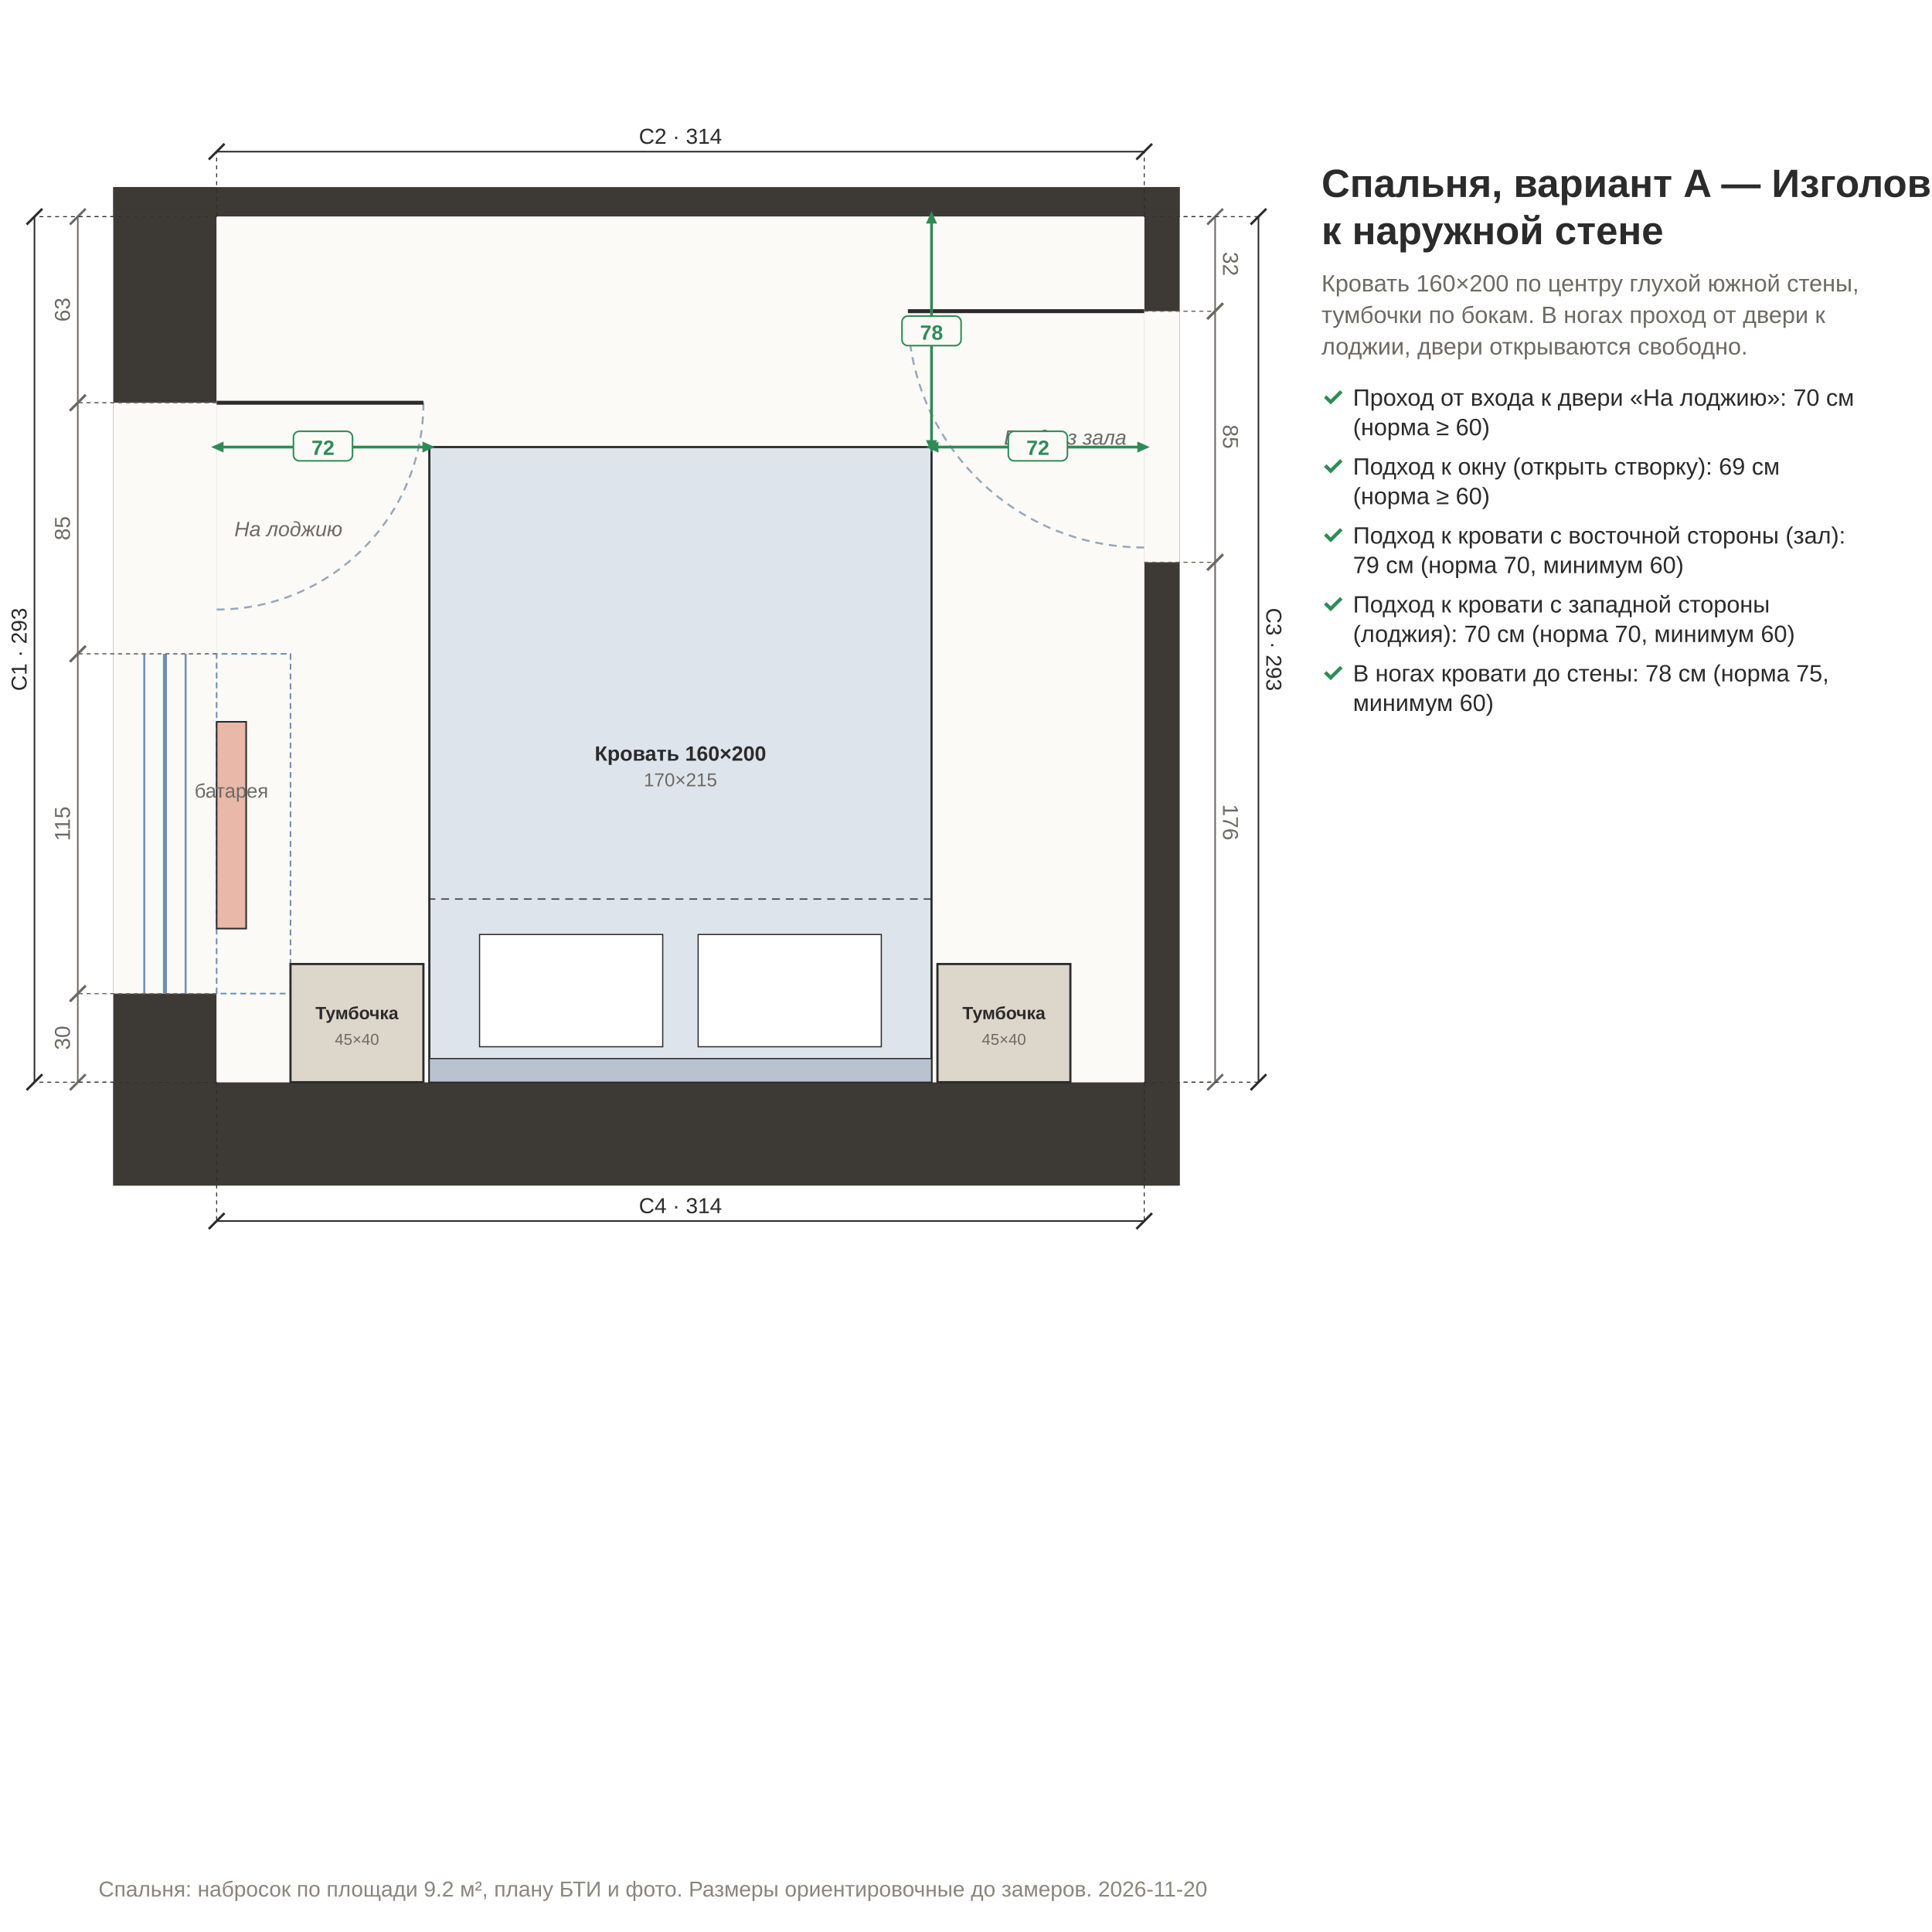
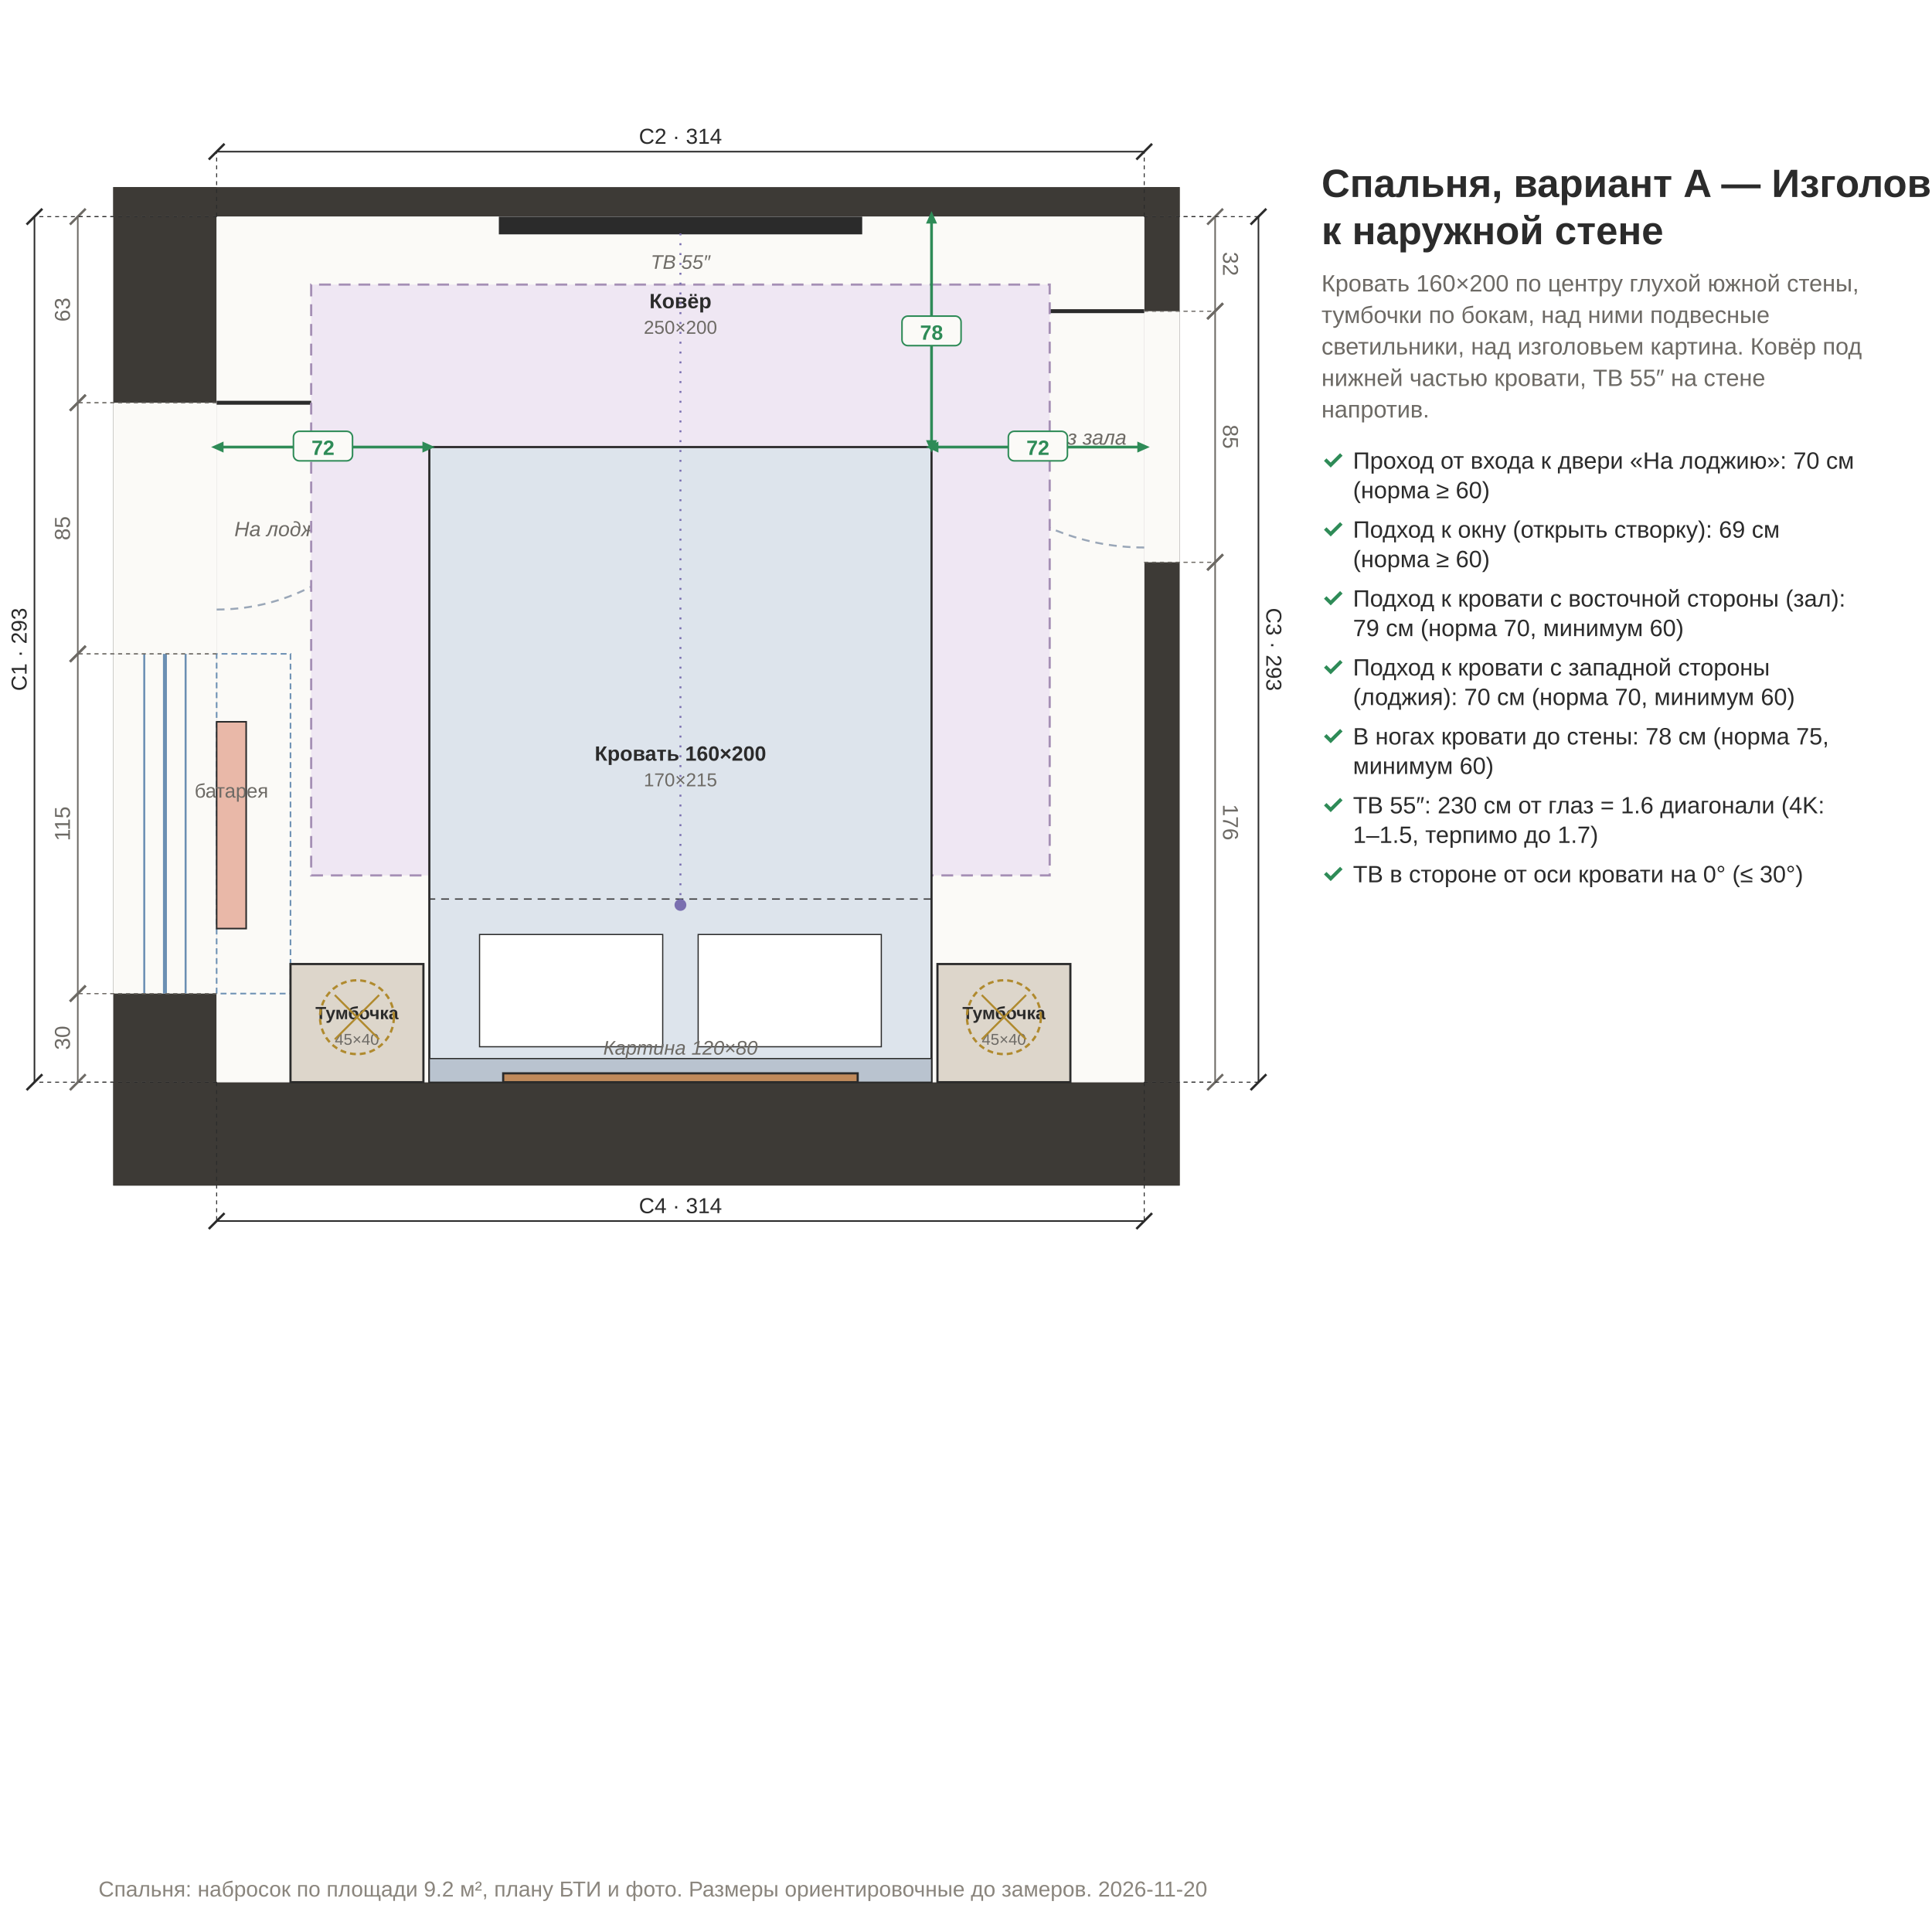
<svg xmlns="http://www.w3.org/2000/svg" width="981" height="981" viewBox="0 0 981 981" font-family="-apple-system, 'Helvetica Neue', Arial, sans-serif">
  <defs>
    <marker id="a-2e8b57" viewBox="0 0 10 10" refX="5" refY="5" markerWidth="5" markerHeight="5" orient="auto-start-reverse">
      <path d="M0,1 L9,5 L0,9 z" fill="#2e8b57" />
    </marker>
    <marker id="a-d48a00" viewBox="0 0 10 10" refX="5" refY="5" markerWidth="5" markerHeight="5" orient="auto-start-reverse">
      <path d="M0,1 L9,5 L0,9 z" fill="#d48a00" />
    </marker>
    <marker id="a-d23c2a" viewBox="0 0 10 10" refX="5" refY="5" markerWidth="5" markerHeight="5" orient="auto-start-reverse">
      <path d="M0,1 L9,5 L0,9 z" fill="#d23c2a" />
    </marker>
  </defs>
  <rect width="981" height="981" fill="#ffffff" />
  <polygon points="110.0,602.0 110.0,95.0 57.5,95.0 57.5,602.0" fill="#3d3a36" />
  <polygon points="57.5,110.0 599.0,110.0 599.0,95.0 57.5,95.0" fill="#3d3a36" />
  <polygon points="581.0,95.0 581.0,602.0 599.0,602.0 599.0,95.0" fill="#3d3a36" />
  <polygon points="599.0,549.5 57.5,549.5 57.5,602.0 599.0,602.0" fill="#3d3a36" />
  <polygon points="110.0,549.5 110.0,110.0 581.0,110.0 581.0,549.5" fill="#fbfaf7" />
  <polygon points="581.0,158.0 581.0,285.5 599.0,285.5 599.0,158.0" fill="#fbfaf7" />
  <path d="M581,278 A120,120 0 0 1 461,158" fill="none" stroke="#9aa7b8" stroke-width="1" stroke-dasharray="4 3" />
  <line x1="581" y1="158" x2="461" y2="158" stroke="#2b2b2b" stroke-width="2" />
  <text x="572" y="225.75" font-size="10.5" font-style="italic" fill="#6d6a65" text-anchor="end">Вход из зала</text>
  <polygon points="110.0,504.5 110.0,332.0 57.5,332.0 57.5,504.5" fill="#fbfaf7" />
  <line x1="94.25" y1="504.5" x2="94.25" y2="332" stroke="#6b8fb3" stroke-width="1" />
  <line x1="83.75" y1="504.5" x2="83.75" y2="332" stroke="#6b8fb3" stroke-width="2" />
  <line x1="73.25" y1="504.5" x2="73.25" y2="332" stroke="#6b8fb3" stroke-width="1" />
  <polygon points="110.0,504.5 110.0,332.0 147.5,332.0 147.5,504.5" fill="none" stroke="#6b8fb3" stroke-width="0.8" stroke-dasharray="3 2" />
  <polygon points="110.0,332.0 110.0,204.5 57.5,204.5 57.5,332.0" fill="#fbfaf7" />
  <path d="M110,309.5 A105,105 0 0 0 215,204.5" fill="none" stroke="#9aa7b8" stroke-width="1" stroke-dasharray="4 3" />
  <line x1="110" y1="204.5" x2="215" y2="204.5" stroke="#2b2b2b" stroke-width="2" />
  <text x="119" y="272.25" font-size="10.5" font-style="italic" fill="#6d6a65" text-anchor="start">На лоджию</text>
  <polygon points="110.0,471.5 110.0,366.5 125.0,366.5 125.0,471.5" fill="#e9b8a8" stroke="#2b2b2b" stroke-width="0.8" />
  <text x="117.5" y="405" font-size="10" fill="#6d6a65" text-anchor="middle">батарея</text>
  <circle cx="345.5" cy="330.5" r="6" fill="none" stroke="#8a857d" />
  <line x1="339.5" y1="324.5" x2="351.5" y2="336.5" stroke="#8a857d" />
  <line x1="339.5" y1="336.5" x2="351.5" y2="324.5" stroke="#8a857d" />
  <g>
    <line x1="110" y1="549.5" x2="39.5" y2="549.5" stroke="#6d6a65" stroke-width="0.5" stroke-dasharray="2 2" />
    <line x1="110" y1="504.5" x2="39.5" y2="504.5" stroke="#6d6a65" stroke-width="0.5" stroke-dasharray="2 2" />
    <line x1="39.5" y1="549.5" x2="39.5" y2="504.5" stroke="#6d6a65" stroke-width="0.8" />
    <line x1="35.5" y1="553.5" x2="43.5" y2="545.5" stroke="#6d6a65" stroke-width="1.2" />
    <line x1="35.5" y1="508.5" x2="43.5" y2="500.5" stroke="#6d6a65" stroke-width="1.2" />
    <text x="39.5" y="527" dy="-4" font-size="11" fill="#6d6a65" text-anchor="middle" transform="rotate(-90 39.5 527)">30</text>
  </g>
  <g>
    <line x1="110" y1="504.5" x2="39.5" y2="504.5" stroke="#6d6a65" stroke-width="0.5" stroke-dasharray="2 2" />
    <line x1="110" y1="332" x2="39.5" y2="332" stroke="#6d6a65" stroke-width="0.5" stroke-dasharray="2 2" />
    <line x1="39.5" y1="504.5" x2="39.5" y2="332" stroke="#6d6a65" stroke-width="0.8" />
    <line x1="35.5" y1="508.5" x2="43.5" y2="500.5" stroke="#6d6a65" stroke-width="1.2" />
    <line x1="35.5" y1="336" x2="43.5" y2="328" stroke="#6d6a65" stroke-width="1.2" />
    <text x="39.5" y="418.25" dy="-4" font-size="11" fill="#6d6a65" text-anchor="middle" transform="rotate(-90 39.5 418.25)">115</text>
  </g>
  <g>
    <line x1="110" y1="332" x2="39.5" y2="332" stroke="#6d6a65" stroke-width="0.5" stroke-dasharray="2 2" />
    <line x1="110" y1="204.5" x2="39.5" y2="204.5" stroke="#6d6a65" stroke-width="0.5" stroke-dasharray="2 2" />
    <line x1="39.5" y1="332" x2="39.5" y2="204.5" stroke="#6d6a65" stroke-width="0.8" />
    <line x1="35.5" y1="336" x2="43.5" y2="328" stroke="#6d6a65" stroke-width="1.2" />
    <line x1="35.5" y1="208.5" x2="43.5" y2="200.5" stroke="#6d6a65" stroke-width="1.2" />
    <text x="39.5" y="268.25" dy="-4" font-size="11" fill="#6d6a65" text-anchor="middle" transform="rotate(-90 39.5 268.25)">85</text>
  </g>
  <g>
    <line x1="110" y1="204.5" x2="39.5" y2="204.5" stroke="#6d6a65" stroke-width="0.5" stroke-dasharray="2 2" />
    <line x1="110" y1="110" x2="39.5" y2="110" stroke="#6d6a65" stroke-width="0.5" stroke-dasharray="2 2" />
    <line x1="39.5" y1="204.5" x2="39.5" y2="110" stroke="#6d6a65" stroke-width="0.8" />
    <line x1="35.5" y1="208.5" x2="43.5" y2="200.5" stroke="#6d6a65" stroke-width="1.2" />
    <line x1="35.5" y1="114" x2="43.5" y2="106" stroke="#6d6a65" stroke-width="1.2" />
    <text x="39.5" y="157.25" dy="-4" font-size="11" fill="#6d6a65" text-anchor="middle" transform="rotate(-90 39.5 157.25)">63</text>
  </g>
  <g>
    <line x1="110" y1="549.5" x2="17.5" y2="549.5" stroke="#2b2b2b" stroke-width="0.5" stroke-dasharray="2 2" />
    <line x1="110" y1="110" x2="17.5" y2="110" stroke="#2b2b2b" stroke-width="0.5" stroke-dasharray="2 2" />
    <line x1="17.5" y1="549.5" x2="17.5" y2="110" stroke="#2b2b2b" stroke-width="0.8" />
    <line x1="13.5" y1="553.5" x2="21.5" y2="545.5" stroke="#2b2b2b" stroke-width="1.2" />
    <line x1="13.5" y1="114" x2="21.5" y2="106" stroke="#2b2b2b" stroke-width="1.2" />
    <text x="17.5" y="329.75" dy="-4" font-size="11" fill="#2b2b2b" text-anchor="middle" transform="rotate(-90 17.5 329.75)">С1  ·  293</text>
  </g>
  <g>
    <line x1="110" y1="110" x2="110" y2="77" stroke="#2b2b2b" stroke-width="0.5" stroke-dasharray="2 2" />
    <line x1="581" y1="110" x2="581" y2="77" stroke="#2b2b2b" stroke-width="0.5" stroke-dasharray="2 2" />
    <line x1="110" y1="77" x2="581" y2="77" stroke="#2b2b2b" stroke-width="0.8" />
    <line x1="106" y1="81" x2="114" y2="73" stroke="#2b2b2b" stroke-width="1.2" />
    <line x1="577" y1="81" x2="585" y2="73" stroke="#2b2b2b" stroke-width="1.2" />
    <text x="345.5" y="77" dy="-4" font-size="11" fill="#2b2b2b" text-anchor="middle" transform="rotate(0 345.5 77)">С2  ·  314</text>
  </g>
  <g>
    <line x1="581" y1="110" x2="617" y2="110" stroke="#6d6a65" stroke-width="0.5" stroke-dasharray="2 2" />
    <line x1="581" y1="158" x2="617" y2="158" stroke="#6d6a65" stroke-width="0.5" stroke-dasharray="2 2" />
    <line x1="617" y1="110" x2="617" y2="158" stroke="#6d6a65" stroke-width="0.8" />
    <line x1="613" y1="114" x2="621" y2="106" stroke="#6d6a65" stroke-width="1.2" />
    <line x1="613" y1="162" x2="621" y2="154" stroke="#6d6a65" stroke-width="1.2" />
    <text x="617" y="134" dy="-4" font-size="11" fill="#6d6a65" text-anchor="middle" transform="rotate(90 617 134)">32</text>
  </g>
  <g>
    <line x1="581" y1="158" x2="617" y2="158" stroke="#6d6a65" stroke-width="0.5" stroke-dasharray="2 2" />
    <line x1="581" y1="285.5" x2="617" y2="285.5" stroke="#6d6a65" stroke-width="0.5" stroke-dasharray="2 2" />
    <line x1="617" y1="158" x2="617" y2="285.5" stroke="#6d6a65" stroke-width="0.8" />
    <line x1="613" y1="162" x2="621" y2="154" stroke="#6d6a65" stroke-width="1.2" />
    <line x1="613" y1="289.5" x2="621" y2="281.5" stroke="#6d6a65" stroke-width="1.2" />
    <text x="617" y="221.75" dy="-4" font-size="11" fill="#6d6a65" text-anchor="middle" transform="rotate(90 617 221.75)">85</text>
  </g>
  <g>
    <line x1="581" y1="285.5" x2="617" y2="285.5" stroke="#6d6a65" stroke-width="0.5" stroke-dasharray="2 2" />
    <line x1="581" y1="549.5" x2="617" y2="549.5" stroke="#6d6a65" stroke-width="0.5" stroke-dasharray="2 2" />
    <line x1="617" y1="285.5" x2="617" y2="549.5" stroke="#6d6a65" stroke-width="0.8" />
    <line x1="613" y1="289.5" x2="621" y2="281.5" stroke="#6d6a65" stroke-width="1.2" />
    <line x1="613" y1="553.5" x2="621" y2="545.5" stroke="#6d6a65" stroke-width="1.2" />
    <text x="617" y="417.5" dy="-4" font-size="11" fill="#6d6a65" text-anchor="middle" transform="rotate(90 617 417.5)">176</text>
  </g>
  <g>
    <line x1="581" y1="110" x2="639" y2="110" stroke="#2b2b2b" stroke-width="0.5" stroke-dasharray="2 2" />
    <line x1="581" y1="549.5" x2="639" y2="549.5" stroke="#2b2b2b" stroke-width="0.5" stroke-dasharray="2 2" />
    <line x1="639" y1="110" x2="639" y2="549.5" stroke="#2b2b2b" stroke-width="0.8" />
    <line x1="635" y1="114" x2="643" y2="106" stroke="#2b2b2b" stroke-width="1.2" />
    <line x1="635" y1="553.5" x2="643" y2="545.5" stroke="#2b2b2b" stroke-width="1.2" />
    <text x="639" y="329.75" dy="-4" font-size="11" fill="#2b2b2b" text-anchor="middle" transform="rotate(90 639 329.75)">С3  ·  293</text>
  </g>
  <g>
    <line x1="581" y1="549.5" x2="581" y2="620" stroke="#2b2b2b" stroke-width="0.5" stroke-dasharray="2 2" />
    <line x1="110" y1="549.5" x2="110" y2="620" stroke="#2b2b2b" stroke-width="0.5" stroke-dasharray="2 2" />
    <line x1="581" y1="620" x2="110" y2="620" stroke="#2b2b2b" stroke-width="0.8" />
    <line x1="577" y1="624" x2="585" y2="616" stroke="#2b2b2b" stroke-width="1.2" />
    <line x1="106" y1="624" x2="114" y2="616" stroke="#2b2b2b" stroke-width="1.2" />
    <text x="345.5" y="620" dy="-4" font-size="11" fill="#2b2b2b" text-anchor="middle" transform="rotate(360 345.5 620)">С4  ·  314</text>
  </g>
+   <polygon points="158.0,444.5 533.0,444.5 533.0,144.5 158.0,144.5" fill="#efe7f3" stroke="#a58fb5" stroke-width="1.1" stroke-dasharray="6 4" />
+   <text x="345.5" y="156.5" font-size="10.5" font-weight="600" fill="#2b2b2b" text-anchor="middle">Ковёр</text>
+   <text x="345.5" y="169.5" font-size="9.5" fill="#6d6a65" text-anchor="middle">250×200</text>
  <polygon points="473.0,227.0 218.0,227.0 218.0,549.5 473.0,549.5" fill="#dde4ec" stroke="#2b2b2b" stroke-width="1.1" />
  <polygon points="473.0,549.5 218.0,549.5 218.0,537.5 473.0,537.5" fill="#b9c3cf" stroke="#2b2b2b" stroke-width="0.6" />
  <polygon points="354.5,531.5 447.5,531.5 447.5,474.5 354.5,474.5" fill="#ffffff" stroke="#2b2b2b" stroke-width="0.6" />
  <polygon points="336.5,531.5 243.5,531.5 243.5,474.5 336.5,474.5" fill="#ffffff" stroke="#2b2b2b" stroke-width="0.6" />
  <polyline points="473.0,456.5 218.0,456.5" fill="none" stroke="#2b2b2b" stroke-width="0.6" stroke-dasharray="4 3" />
  <text x="345.5" y="386.25" font-size="10.5" font-weight="600" fill="#2b2b2b" text-anchor="middle">Кровать 160×200</text>
  <text x="345.5" y="399.25" font-size="9.5" fill="#6d6a65" text-anchor="middle">170×215</text>
  <polygon points="215.0,489.5 147.5,489.5 147.5,549.5 215.0,549.5" fill="#ddd6cb" stroke="#2b2b2b" stroke-width="1.1" />
  <text x="181.25" y="517.5" font-size="9" font-weight="600" fill="#2b2b2b" text-anchor="middle">Тумбочка</text>
  <text x="181.25" y="530.5" font-size="8" fill="#6d6a65" text-anchor="middle">45×40</text>
  <polygon points="543.5,489.5 476.0,489.5 476.0,549.5 543.5,549.5" fill="#ddd6cb" stroke="#2b2b2b" stroke-width="1.1" />
  <text x="509.75" y="517.5" font-size="9" font-weight="600" fill="#2b2b2b" text-anchor="middle">Тумбочка</text>
  <text x="509.75" y="530.5" font-size="8" fill="#6d6a65" text-anchor="middle">45×40</text>
+   <polygon points="435.5,545.0 255.5,545.0 255.5,549.5 435.5,549.5" fill="#c08a5b" stroke="#2b2b2b" stroke-width="1.1" />
+   <text x="345.5" y="535.5" font-size="10" font-style="italic" fill="#6d6a65" text-anchor="middle">Картина 120×80</text>
+   <polygon points="253.3,119.0 437.8,119.0 437.8,110.0 253.3,110.0" fill="#2b2b2b" stroke="#2b2b2b" stroke-width="0" />
+   <text x="345.5" y="136.5" font-size="10" font-style="italic" fill="#6d6a65" text-anchor="middle">ТВ 55″</text>
+   <circle cx="181.25" cy="516.5" r="18.75" fill="none" stroke="#b08a2e" stroke-width="1.2" stroke-dasharray="3 2" />
+   <path d="M170,505.25L192.5,527.75M170,527.75L192.5,505.25" stroke="#b08a2e" stroke-width="1" />
+   <circle cx="509.75" cy="516.5" r="18.75" fill="none" stroke="#b08a2e" stroke-width="1.2" stroke-dasharray="3 2" />
+   <path d="M498.5,505.25L521,527.75M498.5,527.75L521,505.25" stroke="#b08a2e" stroke-width="1" />
  <g>
    <line x1="218" y1="227" x2="110" y2="227" stroke="#2e8b57" stroke-width="1.4" marker-start="url(#a-2e8b57)" marker-end="url(#a-2e8b57)" />
    <rect x="149" y="219" width="30" height="15" rx="3" fill="#fbfaf7" stroke="#2e8b57" stroke-width="0.8" />
    <text x="164" y="231" font-size="10.5" font-weight="600" fill="#2e8b57" text-anchor="middle">72</text>
  </g>
  <g>
    <line x1="473" y1="227" x2="473" y2="110" stroke="#2e8b57" stroke-width="1.4" marker-start="url(#a-2e8b57)" marker-end="url(#a-2e8b57)" />
    <rect x="458" y="160.5" width="30" height="15" rx="3" fill="#fbfaf7" stroke="#2e8b57" stroke-width="0.8" />
    <text x="473" y="172.5" font-size="10.5" font-weight="600" fill="#2e8b57" text-anchor="middle">78</text>
  </g>
  <g>
    <line x1="473" y1="227" x2="581" y2="227" stroke="#2e8b57" stroke-width="1.4" marker-start="url(#a-2e8b57)" marker-end="url(#a-2e8b57)" />
    <rect x="512" y="219" width="30" height="15" rx="3" fill="#fbfaf7" stroke="#2e8b57" stroke-width="0.8" />
    <text x="527" y="231" font-size="10.5" font-weight="600" fill="#2e8b57" text-anchor="middle">72</text>
  </g>
+   <line x1="345.5" y1="459.5" x2="345.5" y2="114.5" stroke="#7a6fb0" stroke-width="1" stroke-dasharray="1 4" />
+   <circle cx="345.5" cy="459.5" r="3" fill="#7a6fb0" />
  <text x="671" y="100" font-size="20" font-weight="700" fill="#2b2b2b">Спальня, вариант A — Изголовье</text>
  <text x="671" y="124" font-size="20" font-weight="700" fill="#2b2b2b">к наружной стене</text>
  <text x="671" y="148" font-size="12" fill="#6d6a65">Кровать 160×200 по центру глухой южной стены,</text>
-   <text x="671" y="164" font-size="12" fill="#6d6a65">тумбочки по бокам. В ногах проход от двери к</text>
-   <text x="671" y="180" font-size="12" fill="#6d6a65">лоджии, двери открываются свободно.</text>
-   <text x="671" y="206" font-size="13" font-weight="700" fill="#2e8b57">✓</text>
-   <text x="687" y="206" font-size="12" fill="#2b2b2b">Проход от входа к двери «На лоджию»: 70 см</text>
-   <text x="687" y="221" font-size="12" fill="#2b2b2b">(норма ≥ 60)</text>
-   <text x="671" y="241" font-size="13" font-weight="700" fill="#2e8b57">✓</text>
-   <text x="687" y="241" font-size="12" fill="#2b2b2b">Подход к окну (открыть створку): 69 см</text>
-   <text x="687" y="256" font-size="12" fill="#2b2b2b">(норма ≥ 60)</text>
-   <text x="671" y="276" font-size="13" font-weight="700" fill="#2e8b57">✓</text>
-   <text x="687" y="276" font-size="12" fill="#2b2b2b">Подход к кровати с восточной стороны (зал):</text>
-   <text x="687" y="291" font-size="12" fill="#2b2b2b">79 см (норма 70, минимум 60)</text>
-   <text x="671" y="311" font-size="13" font-weight="700" fill="#2e8b57">✓</text>
-   <text x="687" y="311" font-size="12" fill="#2b2b2b">Подход к кровати с западной стороны</text>
-   <text x="687" y="326" font-size="12" fill="#2b2b2b">(лоджия): 70 см (норма 70, минимум 60)</text>
-   <text x="671" y="346" font-size="13" font-weight="700" fill="#2e8b57">✓</text>
-   <text x="687" y="346" font-size="12" fill="#2b2b2b">В ногах кровати до стены: 78 см (норма 75,</text>
-   <text x="687" y="361" font-size="12" fill="#2b2b2b">минимум 60)</text>
+   <text x="671" y="164" font-size="12" fill="#6d6a65">тумбочки по бокам, над ними подвесные</text>
+   <text x="671" y="180" font-size="12" fill="#6d6a65">светильники, над изголовьем картина. Ковёр под</text>
+   <text x="671" y="196" font-size="12" fill="#6d6a65">нижней частью кровати, ТВ 55″ на стене</text>
+   <text x="671" y="212" font-size="12" fill="#6d6a65">напротив.</text>
+   <text x="671" y="238" font-size="13" font-weight="700" fill="#2e8b57">✓</text>
+   <text x="687" y="238" font-size="12" fill="#2b2b2b">Проход от входа к двери «На лоджию»: 70 см</text>
+   <text x="687" y="253" font-size="12" fill="#2b2b2b">(норма ≥ 60)</text>
+   <text x="671" y="273" font-size="13" font-weight="700" fill="#2e8b57">✓</text>
+   <text x="687" y="273" font-size="12" fill="#2b2b2b">Подход к окну (открыть створку): 69 см</text>
+   <text x="687" y="288" font-size="12" fill="#2b2b2b">(норма ≥ 60)</text>
+   <text x="671" y="308" font-size="13" font-weight="700" fill="#2e8b57">✓</text>
+   <text x="687" y="308" font-size="12" fill="#2b2b2b">Подход к кровати с восточной стороны (зал):</text>
+   <text x="687" y="323" font-size="12" fill="#2b2b2b">79 см (норма 70, минимум 60)</text>
+   <text x="671" y="343" font-size="13" font-weight="700" fill="#2e8b57">✓</text>
+   <text x="687" y="343" font-size="12" fill="#2b2b2b">Подход к кровати с западной стороны</text>
+   <text x="687" y="358" font-size="12" fill="#2b2b2b">(лоджия): 70 см (норма 70, минимум 60)</text>
+   <text x="671" y="378" font-size="13" font-weight="700" fill="#2e8b57">✓</text>
+   <text x="687" y="378" font-size="12" fill="#2b2b2b">В ногах кровати до стены: 78 см (норма 75,</text>
+   <text x="687" y="393" font-size="12" fill="#2b2b2b">минимум 60)</text>
+   <text x="671" y="413" font-size="13" font-weight="700" fill="#2e8b57">✓</text>
+   <text x="687" y="413" font-size="12" fill="#2b2b2b">ТВ 55″: 230 см от глаз = 1.6 диагонали (4K:</text>
+   <text x="687" y="428" font-size="12" fill="#2b2b2b">1–1.5, терпимо до 1.7)</text>
+   <text x="671" y="448" font-size="13" font-weight="700" fill="#2e8b57">✓</text>
+   <text x="687" y="448" font-size="12" fill="#2b2b2b">ТВ в стороне от оси кровати на 0° (≤ 30°)</text>
  <text x="50" y="963" font-size="11" fill="#8a857d">Спальня: набросок по площади 9.2 м², плану БТИ и фото. Размеры ориентировочные до замеров. 2026-11-20</text>
</svg>
